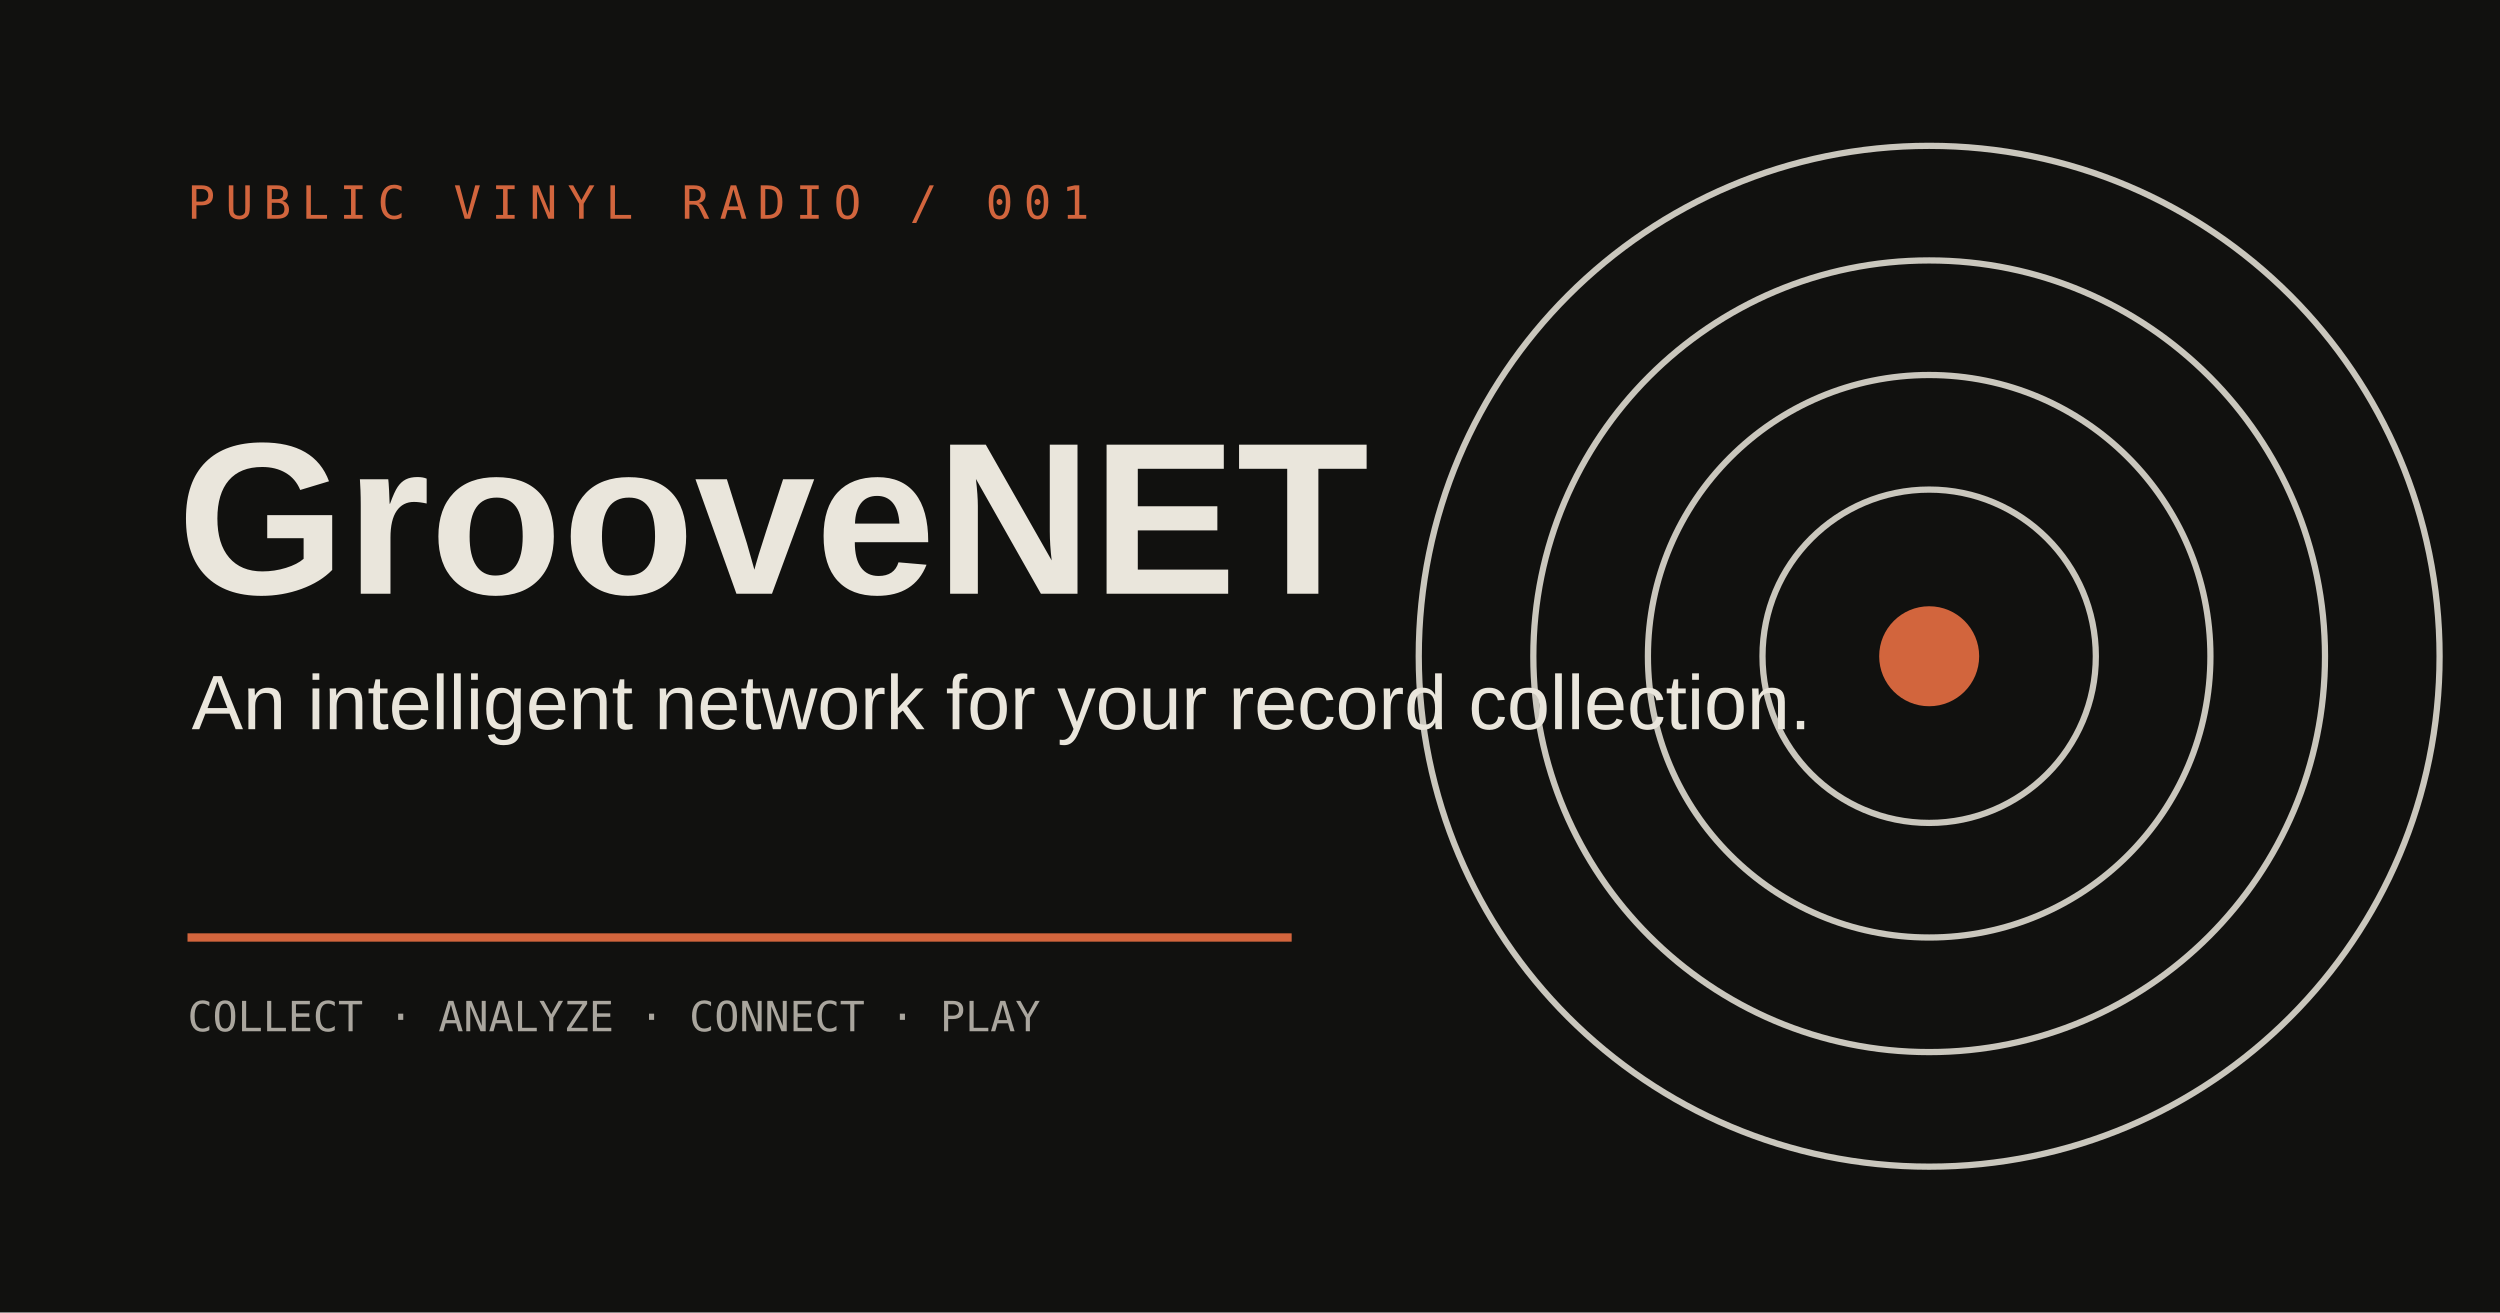
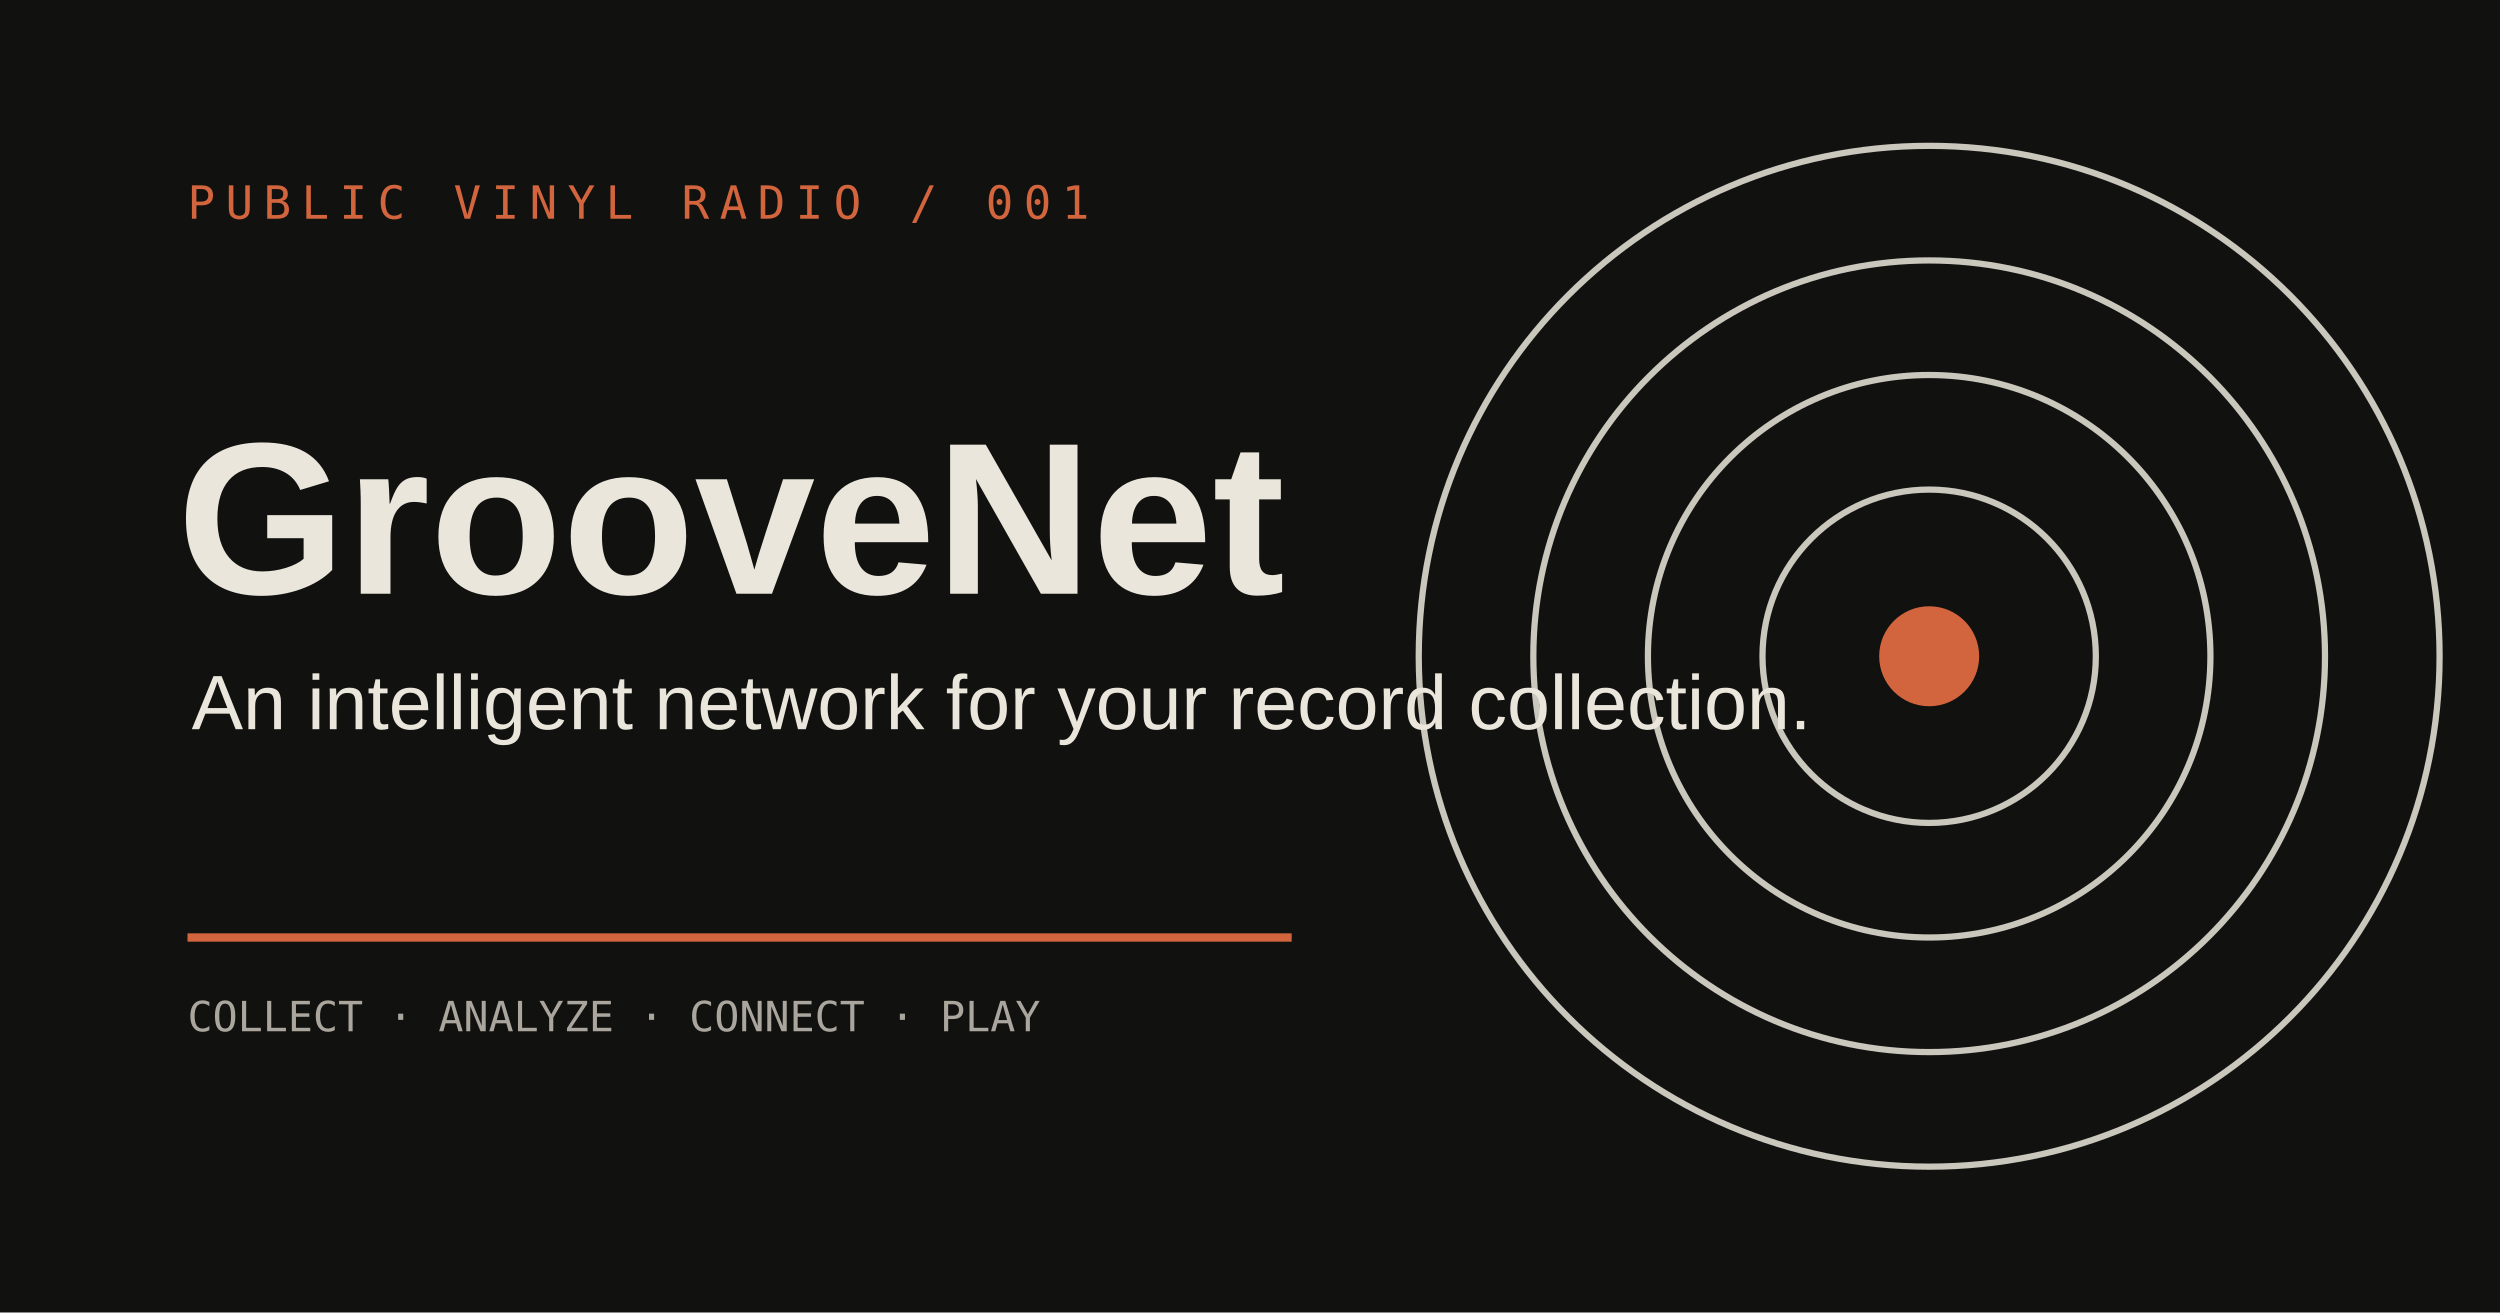
<svg xmlns="http://www.w3.org/2000/svg" width="1200" height="630" viewBox="0 0 1200 630">
  <rect width="1200" height="630" fill="#11110f" />
  <g fill="none" stroke="#eae6dc" stroke-width="3" opacity=".85">
    <circle cx="926" cy="315" r="245" />
    <circle cx="926" cy="315" r="190" />
    <circle cx="926" cy="315" r="135" />
    <circle cx="926" cy="315" r="80" />
  </g>
  <circle cx="926" cy="315" r="24" fill="#d2653d" />
  <text x="90" y="105" fill="#d2653d" font-family="monospace" font-size="22" letter-spacing="5">PUBLIC VINYL RADIO / 001</text>
-   <text x="85" y="285" fill="#eae6dc" font-family="Arial, sans-serif" font-size="104" font-weight="700">GrooveNET</text>
+   <text x="85" y="285" fill="#eae6dc" font-family="Arial, sans-serif" font-size="104" font-weight="700">GrooveNet</text>
  <text x="92" y="350" fill="#eae6dc" font-family="Arial, sans-serif" font-size="37">An intelligent network for your record collection.</text>
  <path d="M90 450h530" stroke="#d2653d" stroke-width="4" />
  <text x="90" y="495" fill="#aaa69e" font-family="monospace" font-size="20">COLLECT · ANALYZE · CONNECT · PLAY</text>
</svg>
